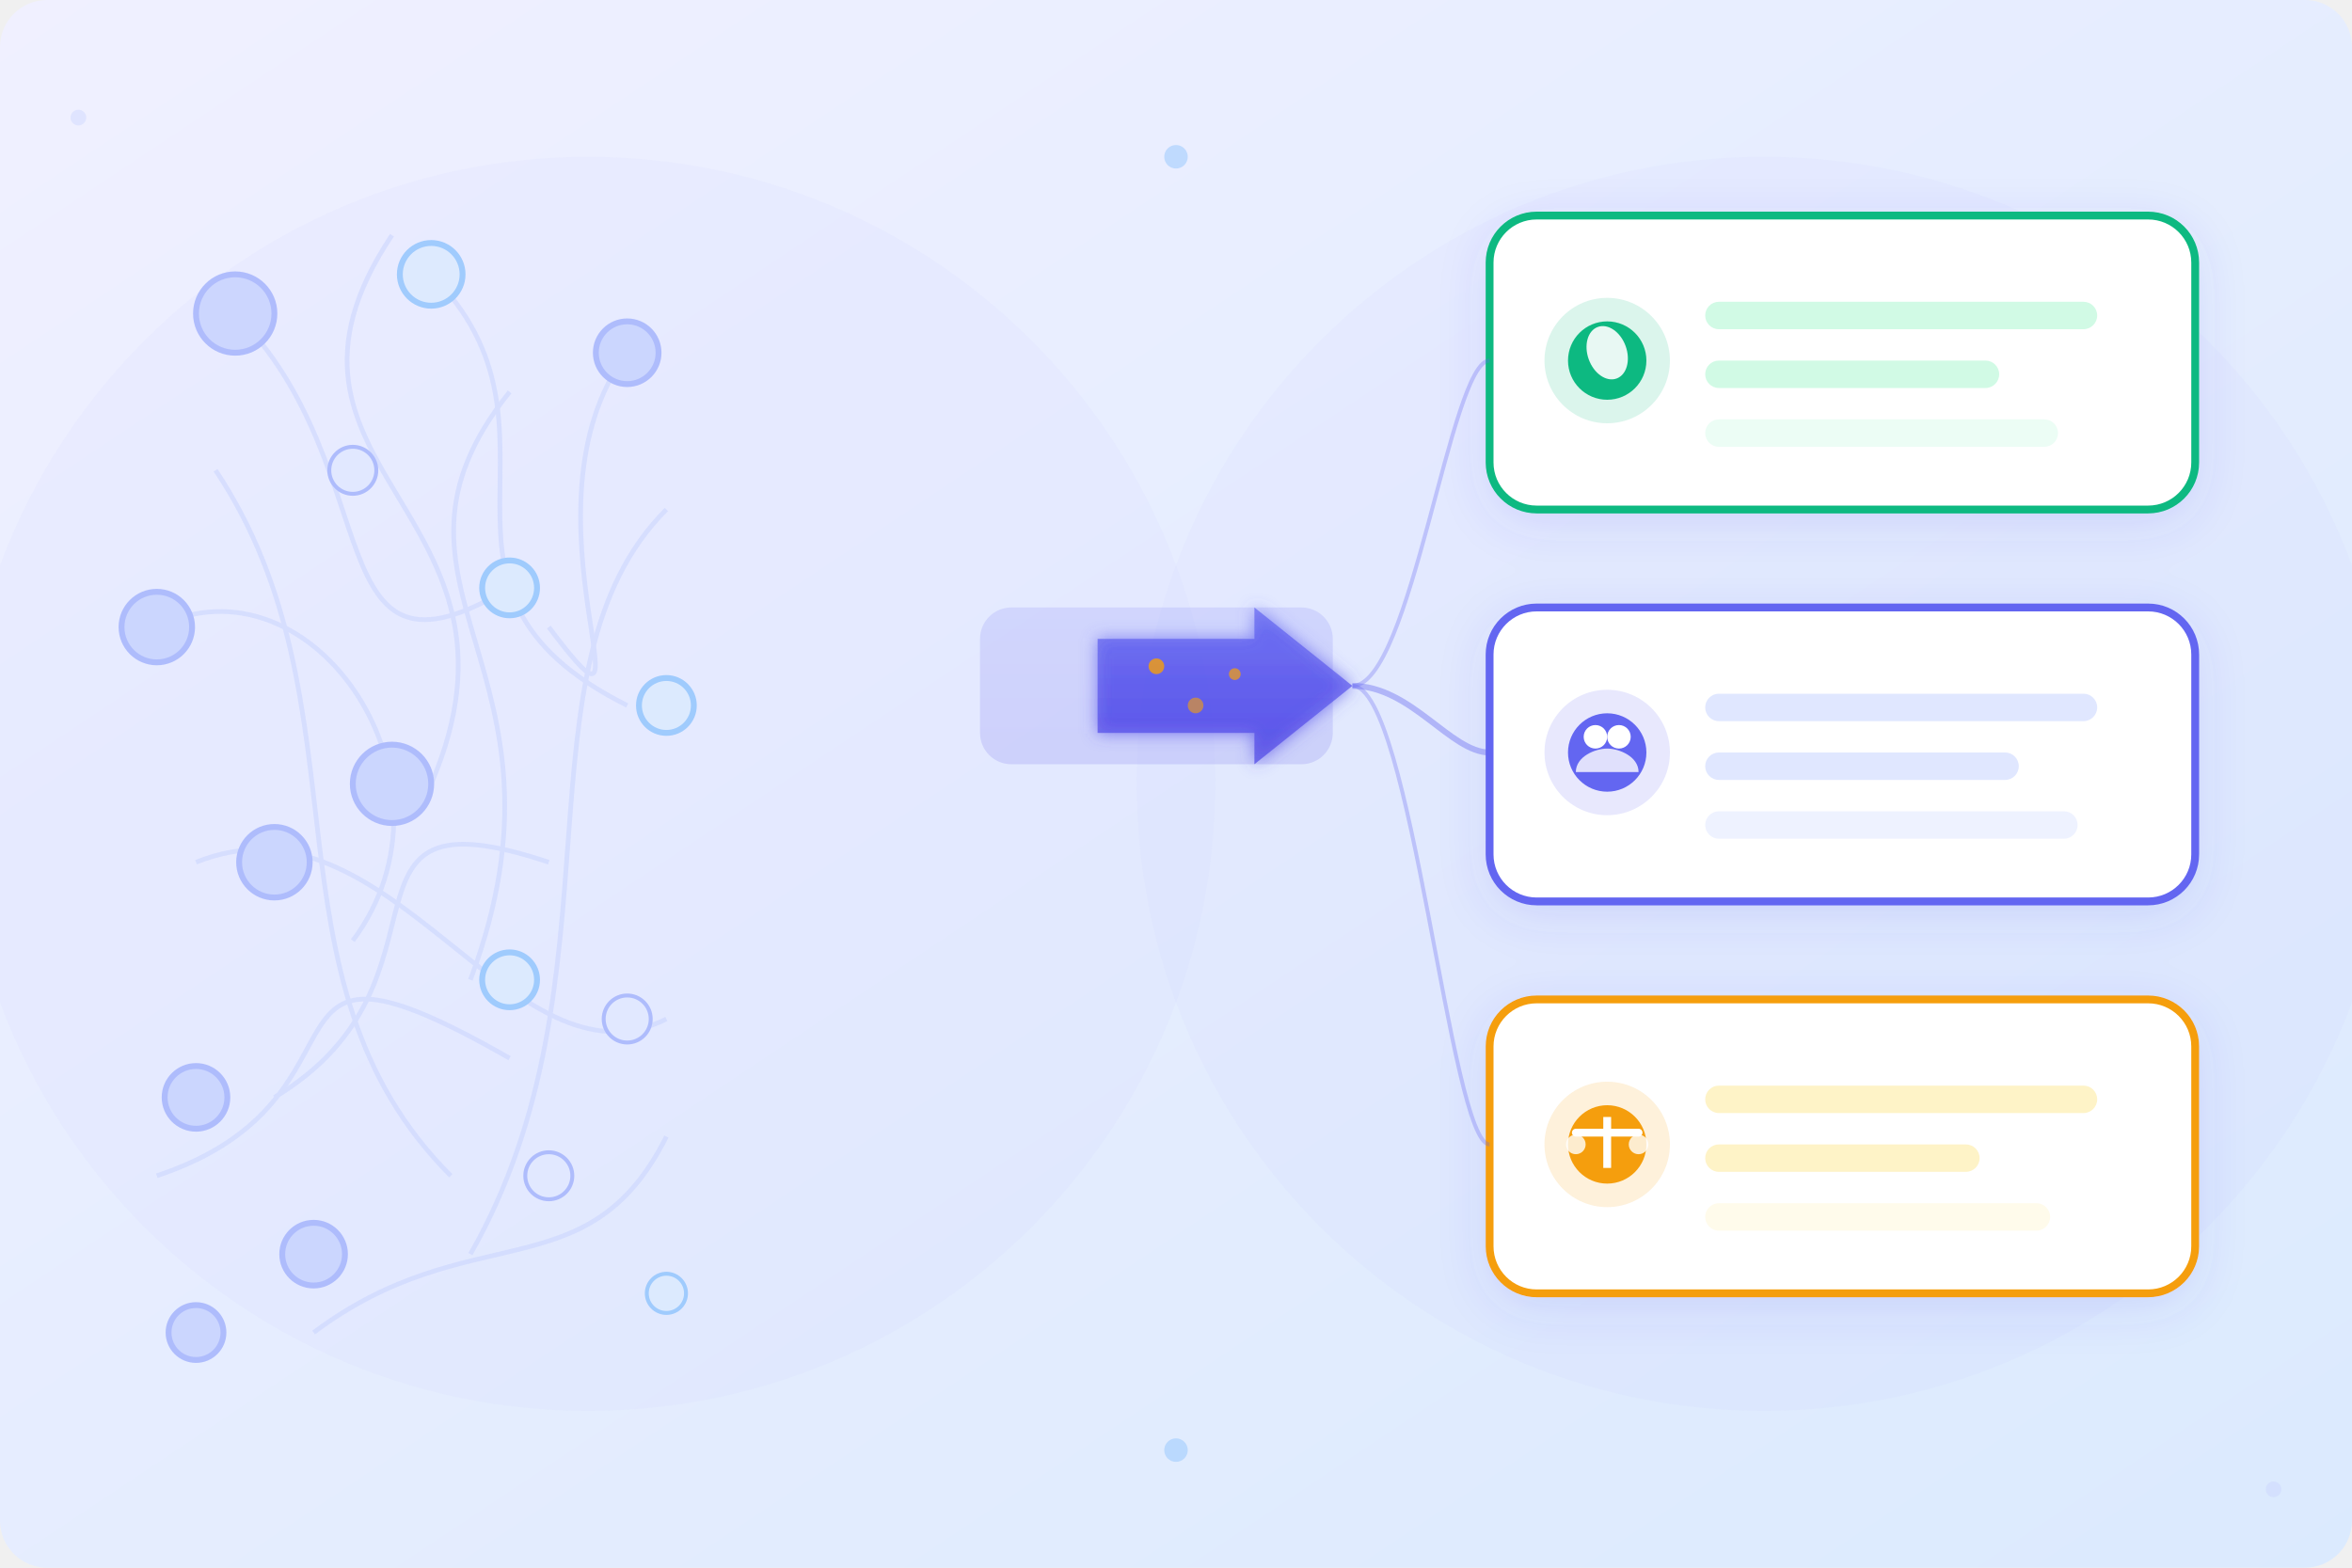
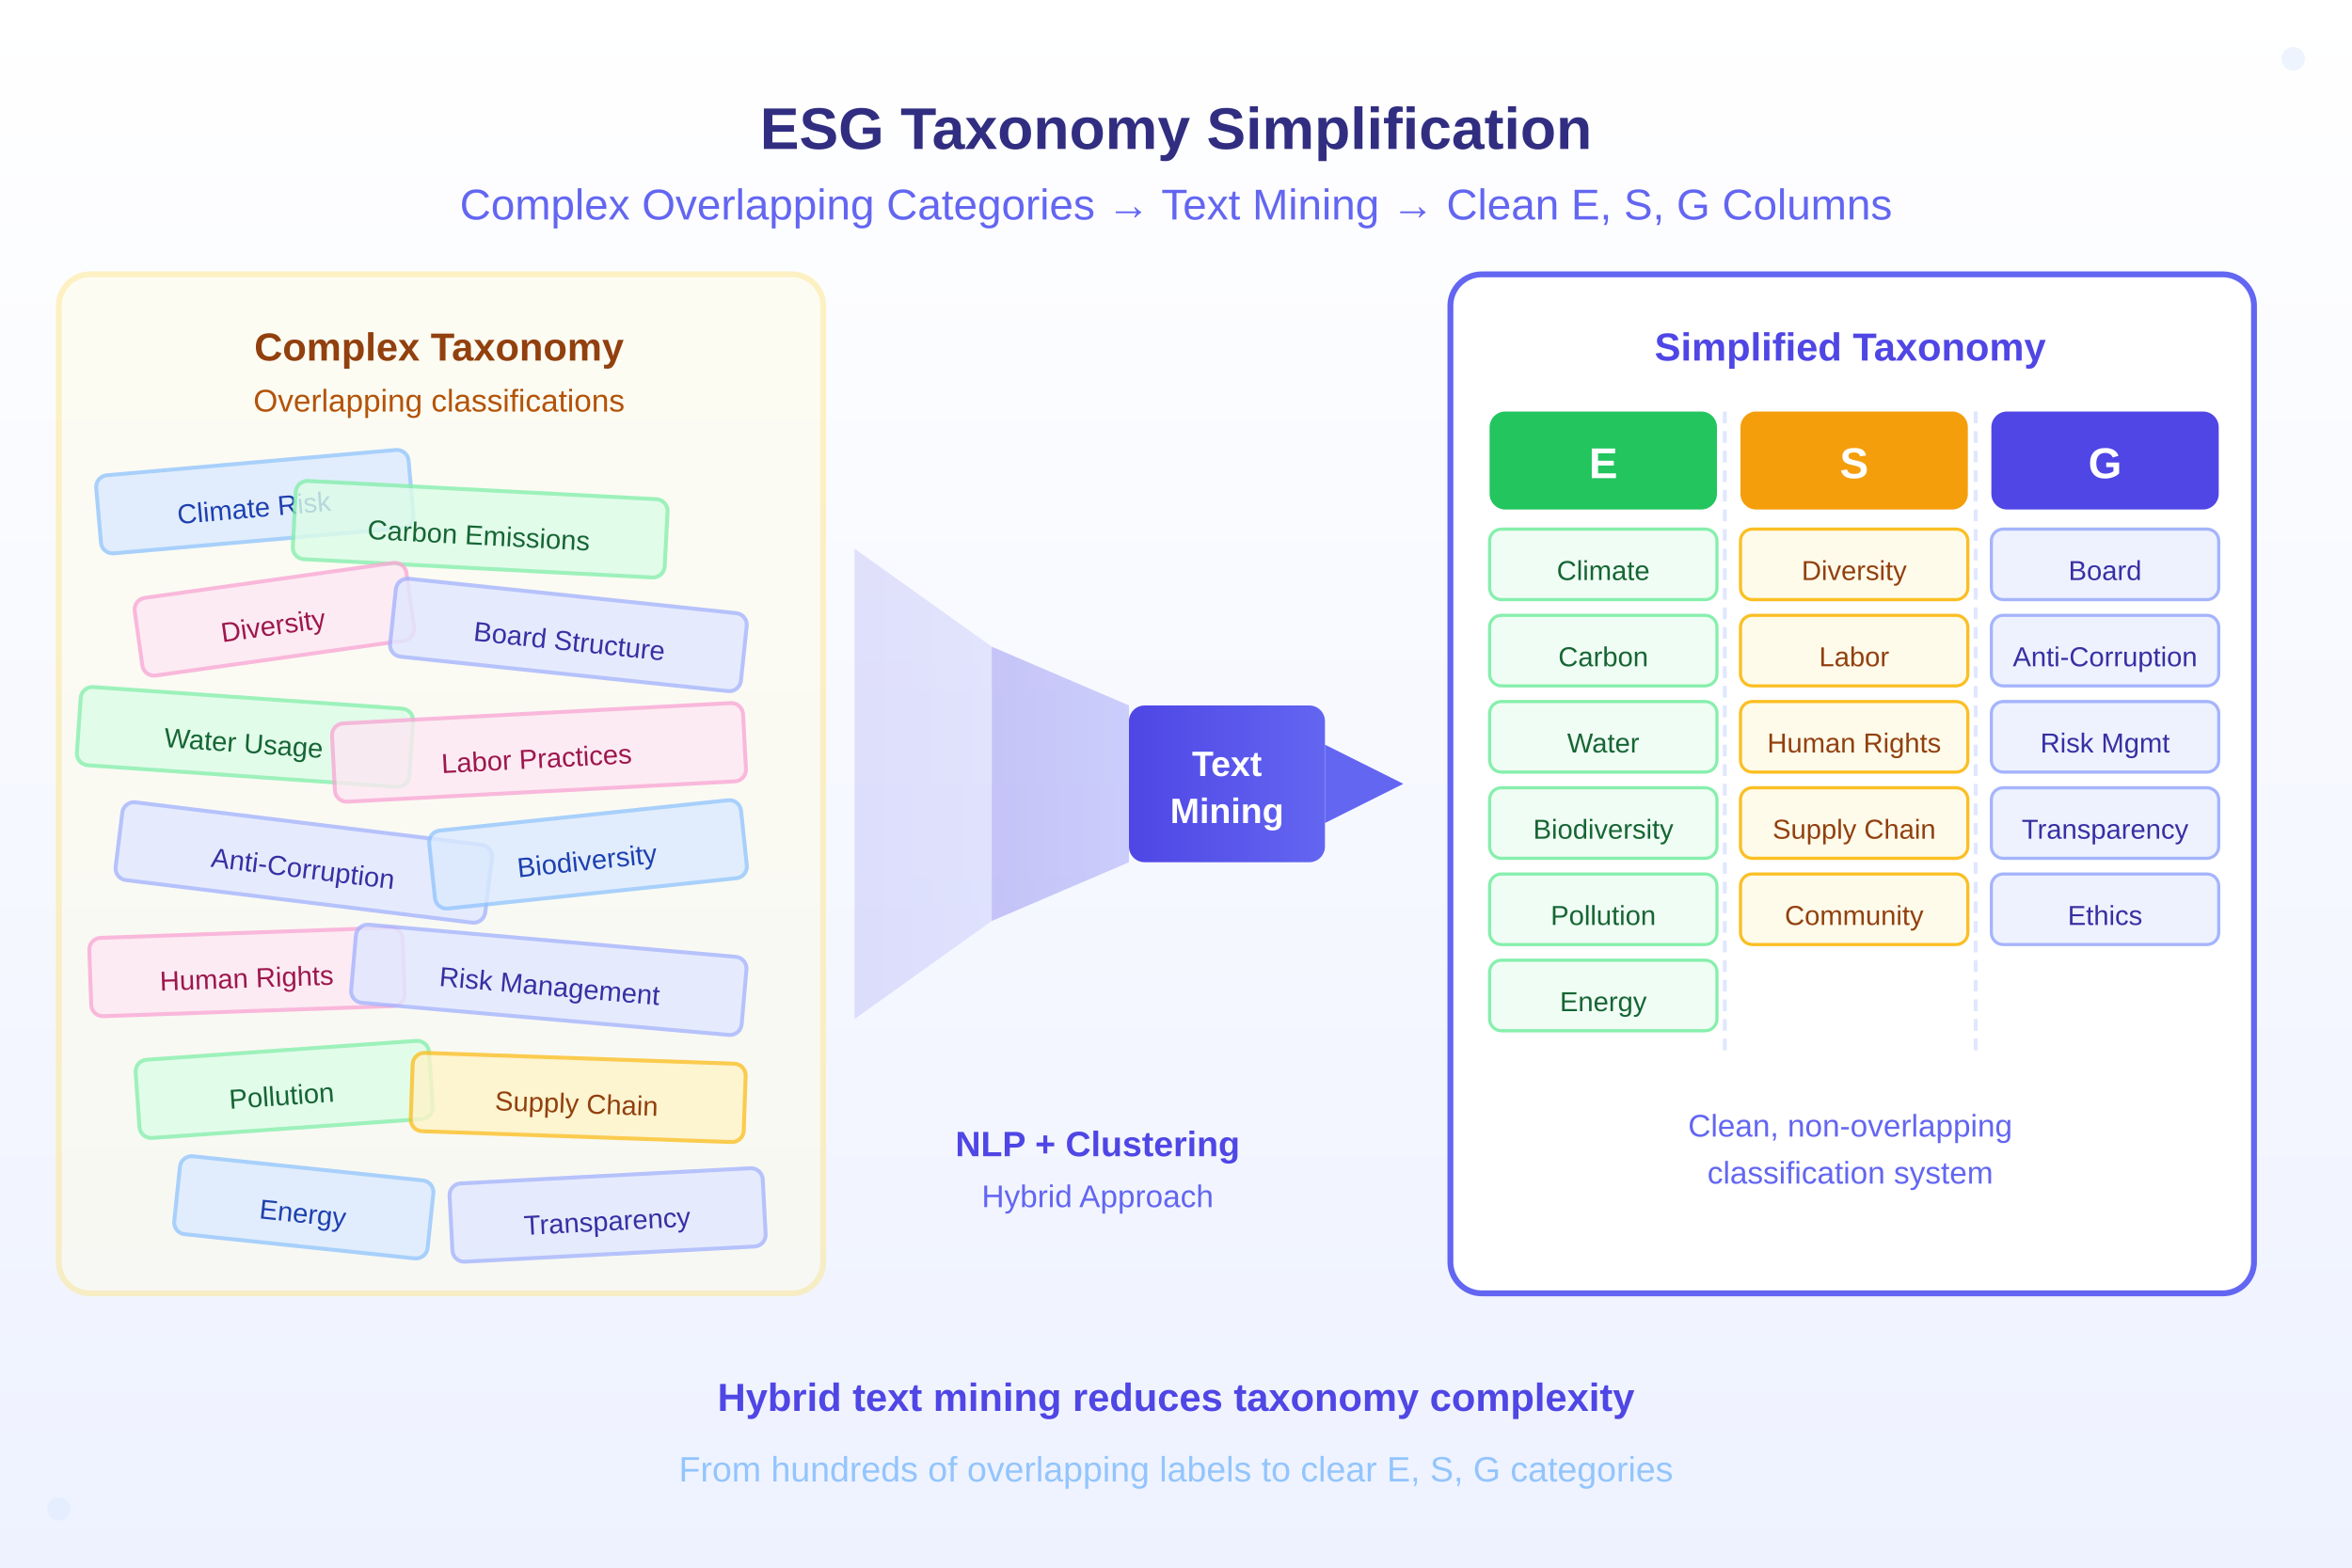
<svg xmlns="http://www.w3.org/2000/svg" viewBox="0 0 600 400">
  <defs>
-     <linearGradient id="bg5" x1="0%" y1="0%" x2="100%" y2="100%">
-       <stop offset="0%" style="stop-color:#f0f0ff;stop-opacity:1" />
-       <stop offset="100%" style="stop-color:#dbeafe;stop-opacity:1" />
+     <linearGradient id="bg" x1="0" y1="0" x2="0" y2="1">
+       <stop offset="0%" stop-color="#ffffff" />
+       <stop offset="100%" stop-color="#eef2ff" />
    </linearGradient>
-     <linearGradient id="indigo5" x1="0%" y1="0%" x2="0%" y2="100%">
-       <stop offset="0%" style="stop-color:#6366f1" />
-       <stop offset="100%" style="stop-color:#4f46e5" />
+     <linearGradient id="funnel" x1="0" y1="0" x2="1" y2="0">
+       <stop offset="0%" stop-color="#4f46e5" />
+       <stop offset="100%" stop-color="#6366f1" />
    </linearGradient>
-     <linearGradient id="simplGrad" x1="0%" y1="0%" x2="100%" y2="0%">
-       <stop offset="0%" style="stop-color:#6366f1;stop-opacity:0.15" />
-       <stop offset="100%" style="stop-color:#6366f1;stop-opacity:0" />
-     </linearGradient>
-     <filter id="shadow5" x="-10%" y="-10%" width="130%" height="130%">
-       <feDropShadow dx="0" dy="3" stdDeviation="6" flood-color="#4f46e5" flood-opacity="0.12" />
-     </filter>
-     <filter id="glow5" x="-20%" y="-20%" width="140%" height="140%">
-       <feGaussianBlur stdDeviation="2" result="blur" />
-       <feMerge>
-         <feMergeNode in="blur" />
-         <feMergeNode in="SourceGraphic" />
-       </feMerge>
-     </filter>
  </defs>
-   <rect width="600" height="400" fill="url(#bg5)" rx="12" />
-   <circle cx="150" cy="200" r="160" fill="#6366f1" opacity="0.025" />
-   <circle cx="450" cy="200" r="160" fill="#6366f1" opacity="0.025" />
-   <g opacity="0.85">
-     <g stroke="#c7d2fe" stroke-width="1.2" fill="none" opacity="0.6">
-       <path d="M60,80 C100,120 80,180 130,150" />
-       <path d="M40,160 C80,140 120,200 90,240" />
-       <path d="M110,70 C150,110 100,150 160,180" />
-       <path d="M70,280 C120,250 80,200 140,220" />
-       <path d="M130,100 C90,150 150,170 120,250" />
-       <path d="M50,220 C100,200 130,280 170,260" />
-       <path d="M100,60 C60,120 140,130 110,200" />
-       <path d="M40,300 C100,280 60,230 130,270" />
-       <path d="M160,90 C130,130 170,200 140,160" />
-       <path d="M80,340 C120,310 150,330 170,290" />
-       <path d="M55,120 C95,180 65,250 115,300" />
-       <path d="M170,130 C130,170 160,250 120,320" />
-     </g>
-     <circle cx="60" cy="80" r="10" fill="#c7d2fe" stroke="#a5b4fc" stroke-width="1.5" />
-     <circle cx="110" cy="70" r="8" fill="#dbeafe" stroke="#93c5fd" stroke-width="1.5" />
-     <circle cx="40" cy="160" r="9" fill="#c7d2fe" stroke="#a5b4fc" stroke-width="1.5" />
-     <circle cx="130" cy="150" r="7" fill="#dbeafe" stroke="#93c5fd" stroke-width="1.5" />
-     <circle cx="160" cy="90" r="8" fill="#c7d2fe" stroke="#a5b4fc" stroke-width="1.5" />
-     <circle cx="90" cy="120" r="6" fill="#e0e7ff" stroke="#a5b4fc" stroke-width="1" />
-     <circle cx="70" cy="220" r="9" fill="#c7d2fe" stroke="#a5b4fc" stroke-width="1.5" />
-     <circle cx="130" cy="250" r="7" fill="#dbeafe" stroke="#93c5fd" stroke-width="1.5" />
-     <circle cx="50" cy="280" r="8" fill="#c7d2fe" stroke="#a5b4fc" stroke-width="1.5" />
-     <circle cx="140" cy="300" r="6" fill="#e0e7ff" stroke="#a5b4fc" stroke-width="1" />
-     <circle cx="100" cy="200" r="10" fill="#c7d2fe" stroke="#a5b4fc" stroke-width="1.5" />
-     <circle cx="170" cy="180" r="7" fill="#dbeafe" stroke="#93c5fd" stroke-width="1.5" />
-     <circle cx="80" cy="320" r="8" fill="#c7d2fe" stroke="#a5b4fc" stroke-width="1.5" />
-     <circle cx="160" cy="260" r="6" fill="#e0e7ff" stroke="#a5b4fc" stroke-width="1" />
-     <circle cx="50" cy="340" r="7" fill="#c7d2fe" stroke="#a5b4fc" stroke-width="1.5" />
-     <circle cx="170" cy="330" r="5" fill="#dbeafe" stroke="#93c5fd" stroke-width="1" />
+   <rect width="600" height="400" fill="url(#bg)" />
+   <text x="300" y="38" font-family="Arial, sans-serif" font-size="15" fill="#312e81" text-anchor="middle" font-weight="bold">ESG Taxonomy Simplification</text>
+   <text x="300" y="56" font-family="Arial, sans-serif" font-size="11" fill="#6366f1" text-anchor="middle">Complex Overlapping Categories → Text Mining → Clean E, S, G Columns</text>
+   <g transform="translate(15, 70)">
+     <rect x="0" y="0" width="195" height="260" rx="8" fill="#fefce8" stroke="#fde68a" stroke-width="1.5" opacity="0.5" />
+     <text x="97" y="22" font-family="Arial, sans-serif" font-size="10" fill="#92400e" text-anchor="middle" font-weight="bold">Complex Taxonomy</text>
+     <text x="97" y="35" font-family="Arial, sans-serif" font-size="8" fill="#b45309" text-anchor="middle">Overlapping classifications</text>
+     <rect x="10" y="48" width="80" height="20" rx="3" fill="#dbeafe" stroke="#93c5fd" stroke-width="1" transform="rotate(-5 50 58)" opacity="0.8" />
+     <text x="50" y="62" font-family="Arial, sans-serif" font-size="7" fill="#1e40af" text-anchor="middle" transform="rotate(-5 50 62)">Climate Risk</text>
+     <rect x="60" y="55" width="95" height="20" rx="3" fill="#dcfce7" stroke="#86efac" stroke-width="1" transform="rotate(3 107 65)" opacity="0.8" />
+     <text x="107" y="69" font-family="Arial, sans-serif" font-size="7" fill="#166534" text-anchor="middle" transform="rotate(3 107 69)">Carbon Emissions</text>
+     <rect x="20" y="78" width="70" height="20" rx="3" fill="#fce7f3" stroke="#f9a8d4" stroke-width="1" transform="rotate(-8 55 88)" opacity="0.8" />
+     <text x="55" y="92" font-family="Arial, sans-serif" font-size="7" fill="#9d174d" text-anchor="middle" transform="rotate(-8 55 92)">Diversity</text>
+     <rect x="85" y="82" width="90" height="20" rx="3" fill="#e0e7ff" stroke="#a5b4fc" stroke-width="1" transform="rotate(6 130 92)" opacity="0.8" />
+     <text x="130" y="96" font-family="Arial, sans-serif" font-size="7" fill="#3730a3" text-anchor="middle" transform="rotate(6 130 96)">Board Structure</text>
+     <rect x="5" y="108" width="85" height="20" rx="3" fill="#dcfce7" stroke="#86efac" stroke-width="1" transform="rotate(4 47 118)" opacity="0.8" />
+     <text x="47" y="122" font-family="Arial, sans-serif" font-size="7" fill="#166534" text-anchor="middle" transform="rotate(4 47 122)">Water Usage</text>
+     <rect x="70" y="112" width="105" height="20" rx="3" fill="#fce7f3" stroke="#f9a8d4" stroke-width="1" transform="rotate(-3 122 122)" opacity="0.8" />
+     <text x="122" y="126" font-family="Arial, sans-serif" font-size="7" fill="#9d174d" text-anchor="middle" transform="rotate(-3 122 126)">Labor Practices</text>
+     <rect x="15" y="140" width="95" height="20" rx="3" fill="#e0e7ff" stroke="#a5b4fc" stroke-width="1" transform="rotate(7 62 150)" opacity="0.8" />
+     <text x="62" y="154" font-family="Arial, sans-serif" font-size="7" fill="#3730a3" text-anchor="middle" transform="rotate(7 62 154)">Anti-Corruption</text>
+     <rect x="95" y="138" width="80" height="20" rx="3" fill="#dbeafe" stroke="#93c5fd" stroke-width="1" transform="rotate(-6 135 148)" opacity="0.8" />
+     <text x="135" y="152" font-family="Arial, sans-serif" font-size="7" fill="#1e40af" text-anchor="middle" transform="rotate(-6 135 152)">Biodiversity</text>
+     <rect x="8" y="168" width="80" height="20" rx="3" fill="#fce7f3" stroke="#f9a8d4" stroke-width="1" transform="rotate(-2 48 178)" opacity="0.8" />
+     <text x="48" y="182" font-family="Arial, sans-serif" font-size="7" fill="#9d174d" text-anchor="middle" transform="rotate(-2 48 182)">Human Rights</text>
+     <rect x="75" y="170" width="100" height="20" rx="3" fill="#e0e7ff" stroke="#a5b4fc" stroke-width="1" transform="rotate(5 125 180)" opacity="0.8" />
+     <text x="125" y="184" font-family="Arial, sans-serif" font-size="7" fill="#3730a3" text-anchor="middle" transform="rotate(5 125 184)">Risk Management</text>
+     <rect x="20" y="198" width="75" height="20" rx="3" fill="#dcfce7" stroke="#86efac" stroke-width="1" transform="rotate(-4 57 208)" opacity="0.8" />
+     <text x="57" y="212" font-family="Arial, sans-serif" font-size="7" fill="#166534" text-anchor="middle" transform="rotate(-4 57 212)">Pollution</text>
+     <rect x="90" y="200" width="85" height="20" rx="3" fill="#fef3c7" stroke="#fbbf24" stroke-width="1" transform="rotate(2 132 210)" opacity="0.8" />
+     <text x="132" y="214" font-family="Arial, sans-serif" font-size="7" fill="#92400e" text-anchor="middle" transform="rotate(2 132 214)">Supply Chain</text>
+     <rect x="30" y="228" width="65" height="20" rx="3" fill="#dbeafe" stroke="#93c5fd" stroke-width="1" transform="rotate(6 62 238)" opacity="0.8" />
+     <text x="62" y="242" font-family="Arial, sans-serif" font-size="7" fill="#1e40af" text-anchor="middle" transform="rotate(6 62 242)">Energy</text>
+     <rect x="100" y="230" width="80" height="20" rx="3" fill="#e0e7ff" stroke="#a5b4fc" stroke-width="1" transform="rotate(-3 140 240)" opacity="0.8" />
+     <text x="140" y="244" font-family="Arial, sans-serif" font-size="7" fill="#3730a3" text-anchor="middle" transform="rotate(-3 140 244)">Transparency</text>
  </g>
-   <g transform="translate(250, 175)">
-     <rect x="0" y="-20" width="90" height="40" rx="8" fill="url(#indigo5)" opacity="0.15" />
-     <g filter="url(#glow5)">
-       <polygon points="30,-12 70,-12 70,-20 95,0 70,20 70,12 30,12" fill="url(#indigo5)" opacity="0.7" />
-     </g>
-     <circle cx="45" cy="-5" r="2" fill="#f59e0b" opacity="0.8" />
-     <circle cx="55" cy="5" r="2" fill="#f59e0b" opacity="0.6" />
-     <circle cx="65" cy="-3" r="1.5" fill="#f59e0b" opacity="0.7" />
+   <g transform="translate(218, 130)">
+     <polygon points="0,10 0,130 35,105 35,35" fill="url(#funnel)" opacity="0.15" />
+     <polygon points="35,35 35,105 70,90 70,50" fill="url(#funnel)" opacity="0.3" />
+     <rect x="70" y="50" width="50" height="40" rx="4" fill="url(#funnel)" />
+     <text x="95" y="68" font-family="Arial, sans-serif" font-size="9" fill="#ffffff" text-anchor="middle" font-weight="bold">Text</text>
+     <text x="95" y="80" font-family="Arial, sans-serif" font-size="9" fill="#ffffff" text-anchor="middle" font-weight="bold">Mining</text>
+     <polygon points="120,60 120,80 140,70" fill="#6366f1" />
  </g>
-   <g filter="url(#shadow5)">
-     <g transform="translate(380, 55)">
-       <rect width="180" height="75" rx="12" fill="white" stroke="#10b981" stroke-width="2" />
-       <circle cx="30" cy="37" r="16" fill="#10b981" opacity="0.15" />
-       <circle cx="30" cy="37" r="10" fill="#10b981" />
-       <ellipse cx="30" cy="35" rx="5" ry="7" fill="#fff" transform="rotate(-20, 30, 35)" opacity="0.9" />
-       <rect x="55" y="22" width="100" height="7" rx="3.5" fill="#d1fae5" />
-       <rect x="55" y="37" width="75" height="7" rx="3.5" fill="#d1fae5" />
-       <rect x="55" y="52" width="90" height="7" rx="3.5" fill="#ecfdf5" />
-     </g>
-     <g transform="translate(380, 155)">
-       <rect width="180" height="75" rx="12" fill="white" stroke="#6366f1" stroke-width="2" />
-       <circle cx="30" cy="37" r="16" fill="#6366f1" opacity="0.15" />
-       <circle cx="30" cy="37" r="10" fill="#6366f1" />
-       <circle cx="27" cy="33" r="3" fill="#fff" />
-       <circle cx="33" cy="33" r="3" fill="#fff" />
-       <path d="M22,42 C22,38 27,36 30,36 C33,36 38,38 38,42" fill="#fff" opacity="0.8" />
-       <rect x="55" y="22" width="100" height="7" rx="3.5" fill="#e0e7ff" />
-       <rect x="55" y="37" width="80" height="7" rx="3.5" fill="#e0e7ff" />
-       <rect x="55" y="52" width="95" height="7" rx="3.5" fill="#eef2ff" />
-     </g>
-     <g transform="translate(380, 255)">
-       <rect width="180" height="75" rx="12" fill="white" stroke="#f59e0b" stroke-width="2" />
-       <circle cx="30" cy="37" r="16" fill="#f59e0b" opacity="0.15" />
-       <circle cx="30" cy="37" r="10" fill="#f59e0b" />
-       <line x1="30" y1="30" x2="30" y2="43" stroke="#fff" stroke-width="2" />
-       <line x1="22" y1="34" x2="38" y2="34" stroke="#fff" stroke-width="2" stroke-linecap="round" />
-       <circle cx="22" cy="37" r="2.5" fill="#fff" opacity="0.8" />
-       <circle cx="38" cy="37" r="2.5" fill="#fff" opacity="0.8" />
-       <rect x="55" y="22" width="100" height="7" rx="3.5" fill="#fef3c7" />
-       <rect x="55" y="37" width="70" height="7" rx="3.5" fill="#fef3c7" />
-       <rect x="55" y="52" width="88" height="7" rx="3.5" fill="#fffbeb" />
-     </g>
+   <text x="280" y="295" font-family="Arial, sans-serif" font-size="9" fill="#4f46e5" text-anchor="middle" font-weight="600">NLP + Clustering</text>
+   <text x="280" y="308" font-family="Arial, sans-serif" font-size="8" fill="#6366f1" text-anchor="middle">Hybrid Approach</text>
+   <g transform="translate(370, 70)">
+     <rect x="0" y="0" width="205" height="260" rx="8" fill="#ffffff" stroke="#6366f1" stroke-width="1.5" />
+     <text x="102" y="22" font-family="Arial, sans-serif" font-size="10" fill="#4f46e5" text-anchor="middle" font-weight="bold">Simplified Taxonomy</text>
+     <rect x="10" y="35" width="58" height="25" rx="4" fill="#22c55e" />
+     <text x="39" y="52" font-family="Arial, sans-serif" font-size="11" fill="#ffffff" text-anchor="middle" font-weight="bold">E</text>
+     <rect x="10" y="65" width="58" height="18" rx="3" fill="#f0fdf4" stroke="#86efac" stroke-width="0.8" />
+     <text x="39" y="78" font-family="Arial, sans-serif" font-size="7" fill="#166534" text-anchor="middle">Climate</text>
+     <rect x="10" y="87" width="58" height="18" rx="3" fill="#f0fdf4" stroke="#86efac" stroke-width="0.8" />
+     <text x="39" y="100" font-family="Arial, sans-serif" font-size="7" fill="#166534" text-anchor="middle">Carbon</text>
+     <rect x="10" y="109" width="58" height="18" rx="3" fill="#f0fdf4" stroke="#86efac" stroke-width="0.8" />
+     <text x="39" y="122" font-family="Arial, sans-serif" font-size="7" fill="#166534" text-anchor="middle">Water</text>
+     <rect x="10" y="131" width="58" height="18" rx="3" fill="#f0fdf4" stroke="#86efac" stroke-width="0.8" />
+     <text x="39" y="144" font-family="Arial, sans-serif" font-size="7" fill="#166534" text-anchor="middle">Biodiversity</text>
+     <rect x="10" y="153" width="58" height="18" rx="3" fill="#f0fdf4" stroke="#86efac" stroke-width="0.8" />
+     <text x="39" y="166" font-family="Arial, sans-serif" font-size="7" fill="#166534" text-anchor="middle">Pollution</text>
+     <rect x="10" y="175" width="58" height="18" rx="3" fill="#f0fdf4" stroke="#86efac" stroke-width="0.8" />
+     <text x="39" y="188" font-family="Arial, sans-serif" font-size="7" fill="#166534" text-anchor="middle">Energy</text>
+     <rect x="74" y="35" width="58" height="25" rx="4" fill="#f59e0b" />
+     <text x="103" y="52" font-family="Arial, sans-serif" font-size="11" fill="#ffffff" text-anchor="middle" font-weight="bold">S</text>
+     <rect x="74" y="65" width="58" height="18" rx="3" fill="#fffbeb" stroke="#fbbf24" stroke-width="0.8" />
+     <text x="103" y="78" font-family="Arial, sans-serif" font-size="7" fill="#92400e" text-anchor="middle">Diversity</text>
+     <rect x="74" y="87" width="58" height="18" rx="3" fill="#fffbeb" stroke="#fbbf24" stroke-width="0.8" />
+     <text x="103" y="100" font-family="Arial, sans-serif" font-size="7" fill="#92400e" text-anchor="middle">Labor</text>
+     <rect x="74" y="109" width="58" height="18" rx="3" fill="#fffbeb" stroke="#fbbf24" stroke-width="0.8" />
+     <text x="103" y="122" font-family="Arial, sans-serif" font-size="7" fill="#92400e" text-anchor="middle">Human Rights</text>
+     <rect x="74" y="131" width="58" height="18" rx="3" fill="#fffbeb" stroke="#fbbf24" stroke-width="0.8" />
+     <text x="103" y="144" font-family="Arial, sans-serif" font-size="7" fill="#92400e" text-anchor="middle">Supply Chain</text>
+     <rect x="74" y="153" width="58" height="18" rx="3" fill="#fffbeb" stroke="#fbbf24" stroke-width="0.8" />
+     <text x="103" y="166" font-family="Arial, sans-serif" font-size="7" fill="#92400e" text-anchor="middle">Community</text>
+     <rect x="138" y="35" width="58" height="25" rx="4" fill="#4f46e5" />
+     <text x="167" y="52" font-family="Arial, sans-serif" font-size="11" fill="#ffffff" text-anchor="middle" font-weight="bold">G</text>
+     <rect x="138" y="65" width="58" height="18" rx="3" fill="#eef2ff" stroke="#a5b4fc" stroke-width="0.8" />
+     <text x="167" y="78" font-family="Arial, sans-serif" font-size="7" fill="#3730a3" text-anchor="middle">Board</text>
+     <rect x="138" y="87" width="58" height="18" rx="3" fill="#eef2ff" stroke="#a5b4fc" stroke-width="0.8" />
+     <text x="167" y="100" font-family="Arial, sans-serif" font-size="7" fill="#3730a3" text-anchor="middle">Anti-Corruption</text>
+     <rect x="138" y="109" width="58" height="18" rx="3" fill="#eef2ff" stroke="#a5b4fc" stroke-width="0.8" />
+     <text x="167" y="122" font-family="Arial, sans-serif" font-size="7" fill="#3730a3" text-anchor="middle">Risk Mgmt</text>
+     <rect x="138" y="131" width="58" height="18" rx="3" fill="#eef2ff" stroke="#a5b4fc" stroke-width="0.8" />
+     <text x="167" y="144" font-family="Arial, sans-serif" font-size="7" fill="#3730a3" text-anchor="middle">Transparency</text>
+     <rect x="138" y="153" width="58" height="18" rx="3" fill="#eef2ff" stroke="#a5b4fc" stroke-width="0.8" />
+     <text x="167" y="166" font-family="Arial, sans-serif" font-size="7" fill="#3730a3" text-anchor="middle">Ethics</text>
+     <line x1="70" y1="35" x2="70" y2="200" stroke="#e0e7ff" stroke-width="1" stroke-dasharray="3,2" />
+     <line x1="134" y1="35" x2="134" y2="200" stroke="#e0e7ff" stroke-width="1" stroke-dasharray="3,2" />
+     <text x="102" y="220" font-family="Arial, sans-serif" font-size="8" fill="#6366f1" text-anchor="middle">Clean, non-overlapping</text>
+     <text x="102" y="232" font-family="Arial, sans-serif" font-size="8" fill="#6366f1" text-anchor="middle">classification system</text>
  </g>
-   <path d="M345,175 C360,175 370,92 380,92" stroke="#6366f1" stroke-width="1" fill="none" opacity="0.3" />
-   <path d="M345,175 C360,175 370,192 380,192" stroke="#6366f1" stroke-width="1.5" fill="none" opacity="0.4" />
-   <path d="M345,175 C360,175 370,292 380,292" stroke="#6366f1" stroke-width="1" fill="none" opacity="0.3" />
-   <circle cx="300" cy="40" r="3" fill="#93c5fd" opacity="0.5" />
-   <circle cx="300" cy="370" r="3" fill="#93c5fd" opacity="0.5" />
-   <circle cx="580" cy="380" r="2" fill="#c7d2fe" opacity="0.4" />
-   <circle cx="20" cy="30" r="2" fill="#c7d2fe" opacity="0.4" />
+   <text x="300" y="360" font-family="Arial, sans-serif" font-size="10" fill="#4f46e5" text-anchor="middle" font-weight="600">Hybrid text mining reduces taxonomy complexity</text>
+   <text x="300" y="378" font-family="Arial, sans-serif" font-size="9" fill="#93c5fd" text-anchor="middle">From hundreds of overlapping labels to clear E, S, G categories</text>
+   <circle cx="15" cy="385" r="3" fill="#dbeafe" opacity="0.5" />
+   <circle cx="585" cy="15" r="3" fill="#dbeafe" opacity="0.5" />
</svg>
